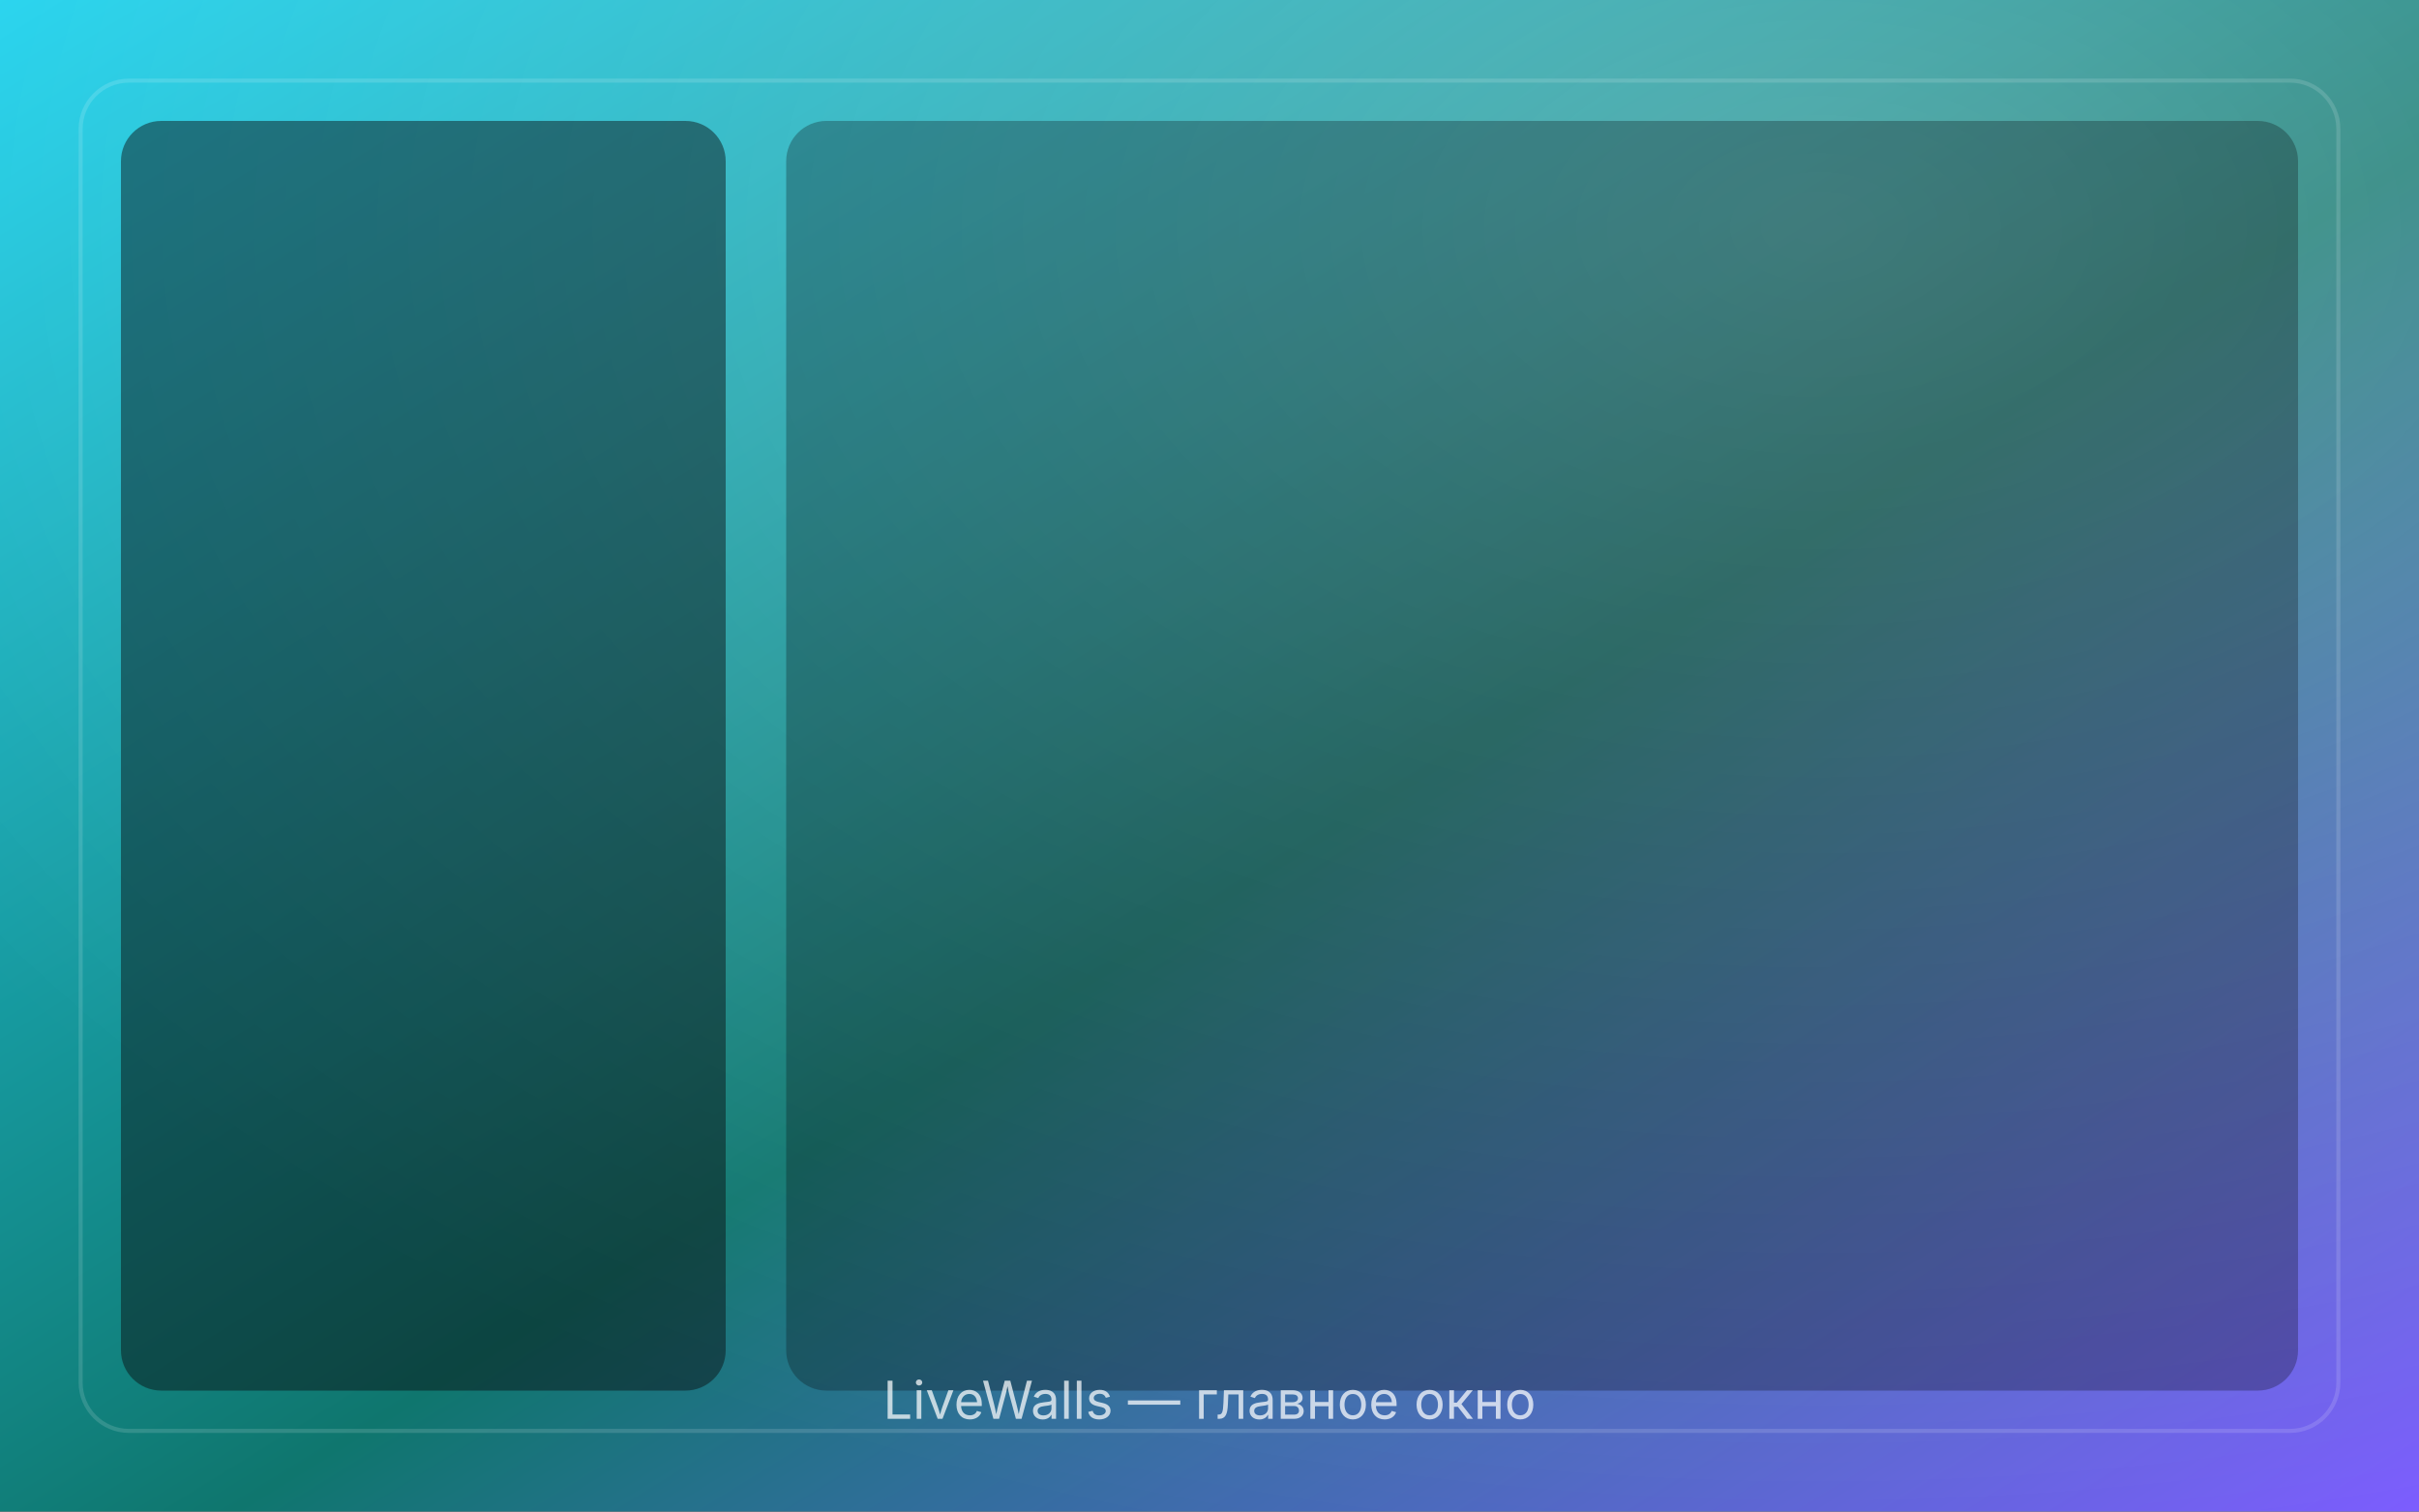
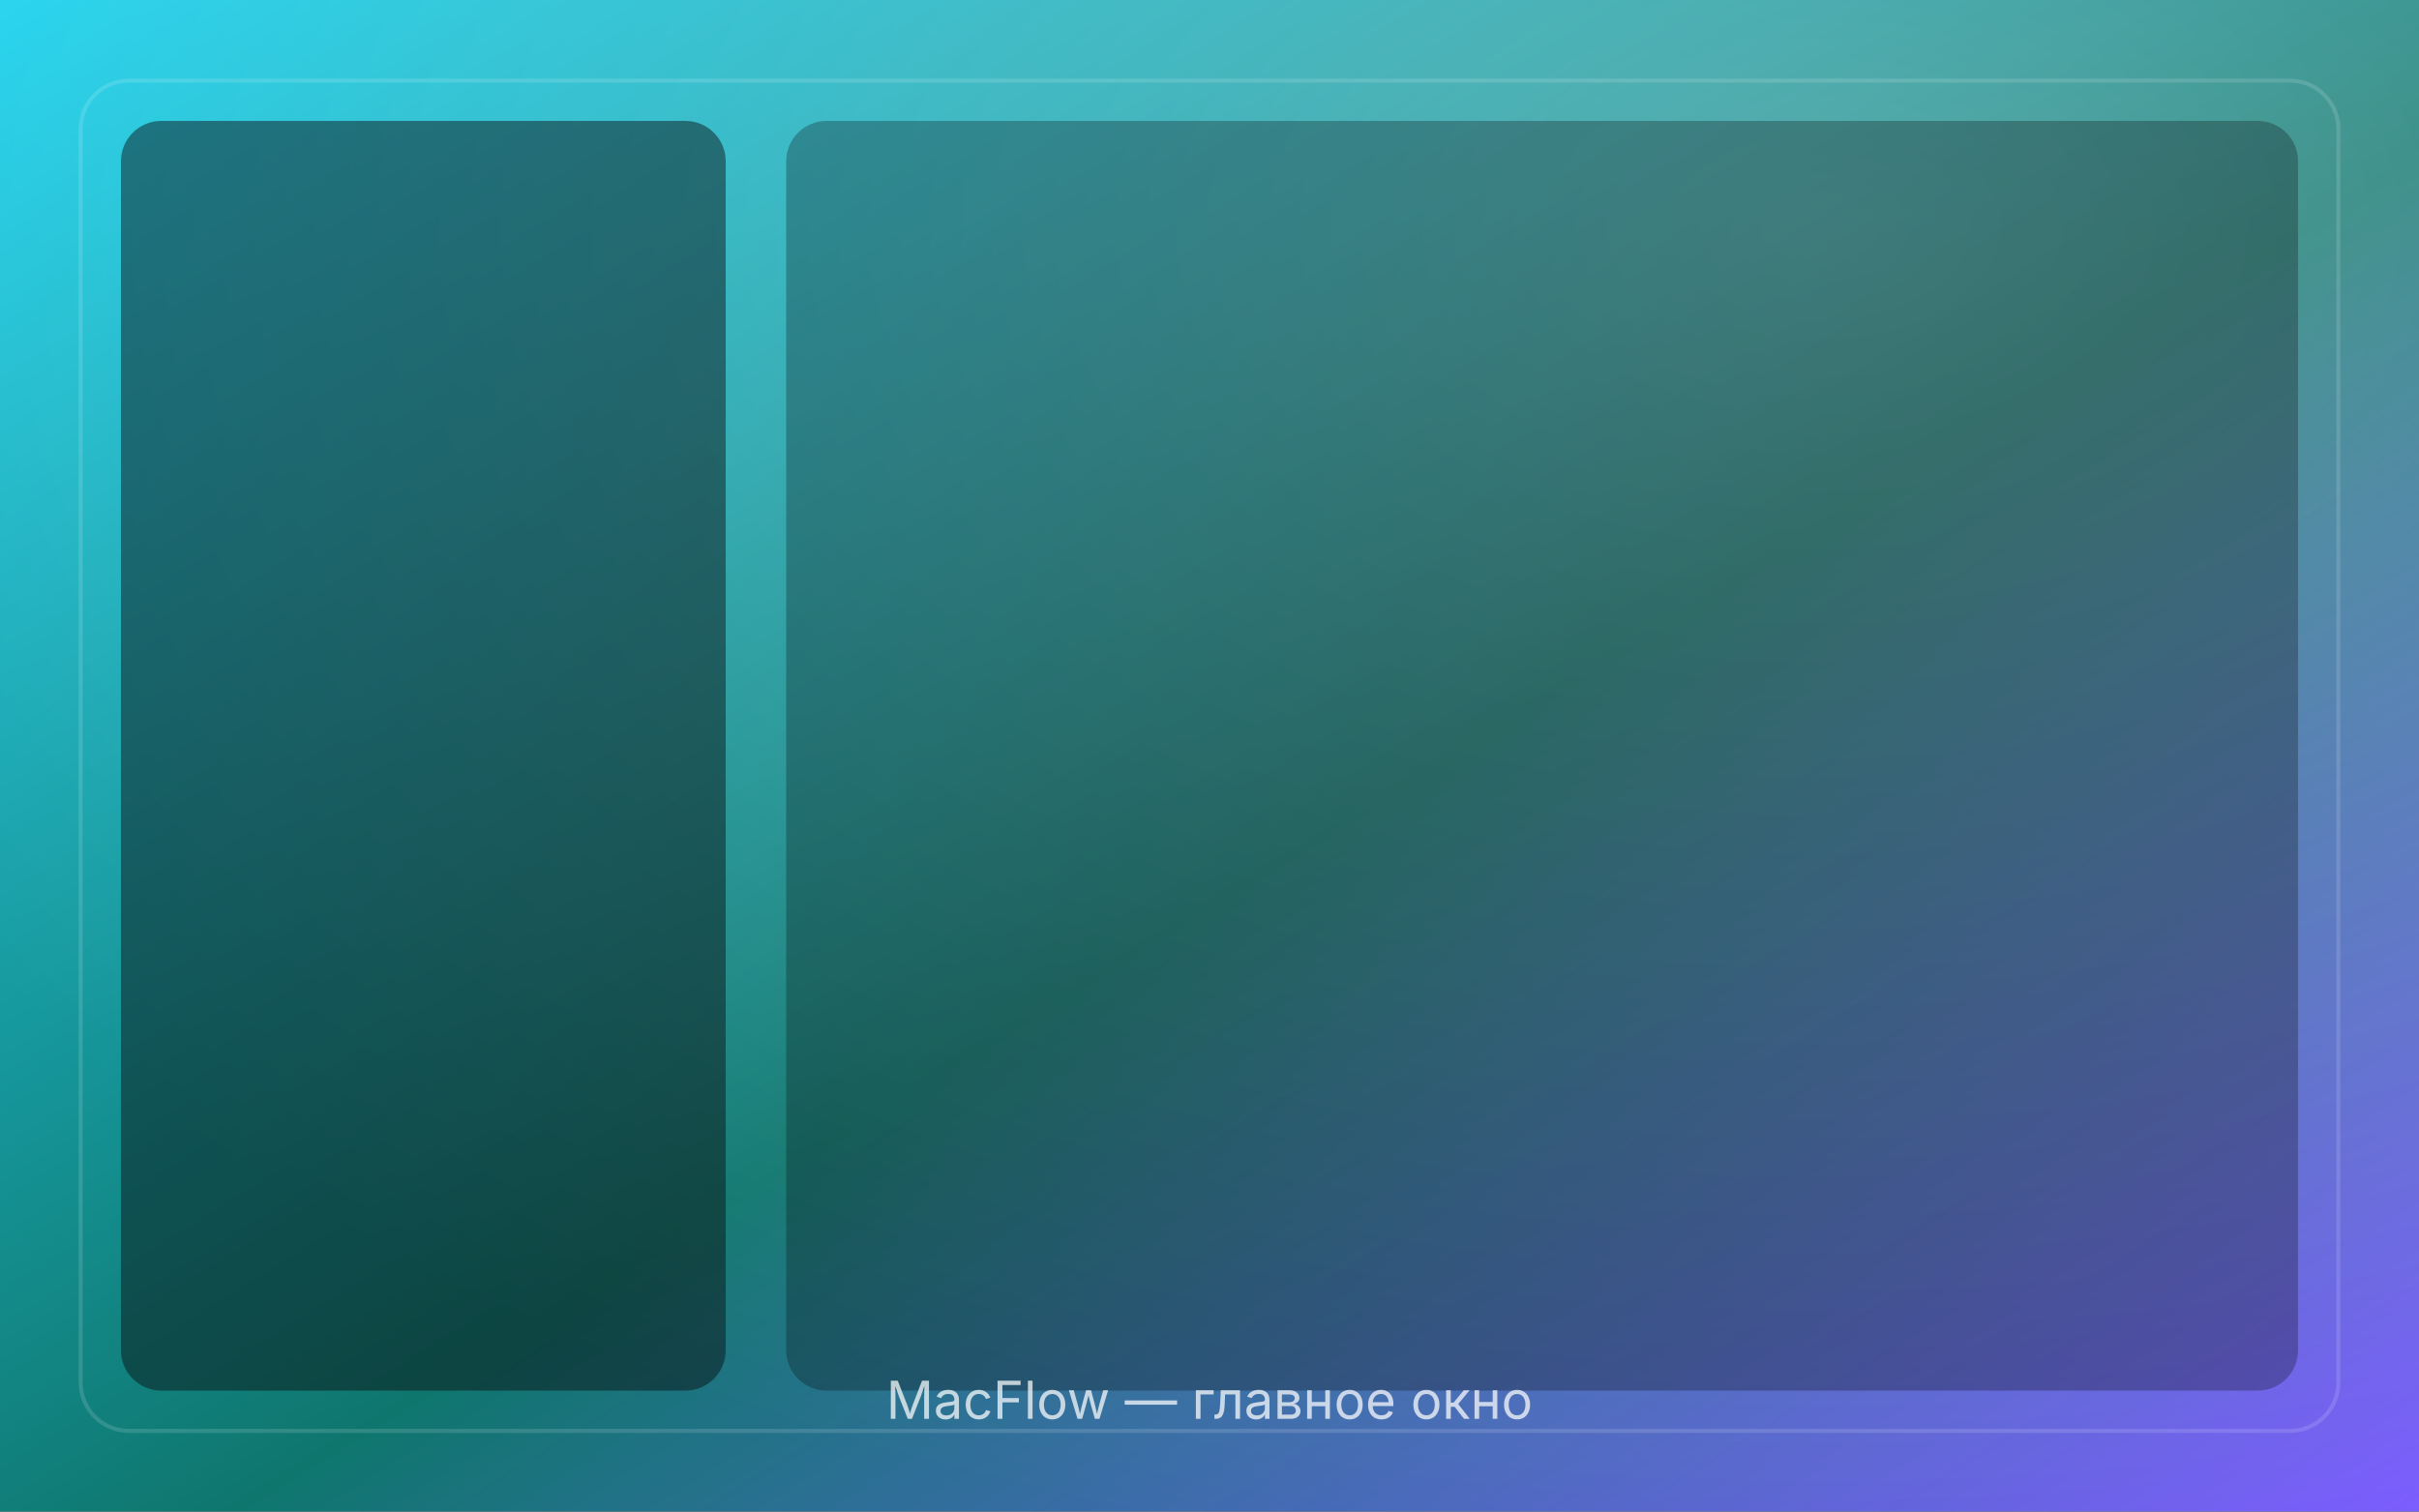
<svg xmlns="http://www.w3.org/2000/svg" width="1200" height="750" viewBox="0 0 1200 750">
  <defs>
    <linearGradient id="gsmain" x1="0" y1="0" x2="1" y2="1">
      <stop offset="0%" stop-color="#22D3EE" />
      <stop offset="55%" stop-color="#0F766E" />
      <stop offset="100%" stop-color="#7C5CFF" />
    </linearGradient>
    <radialGradient id="rsmain" cx="0.75" cy="0.15" r="0.9">
      <stop offset="0%" stop-color="#ffffff" stop-opacity="0.28" />
      <stop offset="100%" stop-color="#ffffff" stop-opacity="0" />
    </radialGradient>
  </defs>
  <rect width="1200" height="750" fill="#0A0A0C" />
  <g transform="translate(0 0)">
    <rect width="1200" height="750" fill="url(#gsmain)" />
    <rect width="1200" height="750" fill="url(#rsmain)" />
  </g>
  <g transform="translate(40 40)">
    <rect width="1120" height="670" rx="24" fill="none" stroke="rgba(255,255,255,0.14)" stroke-width="2" />
  </g>
  <rect x="60" y="60" width="300" height="630" rx="20" fill="rgba(10,10,12,0.45)" />
  <rect x="390" y="60" width="750" height="630" rx="20" fill="rgba(10,10,12,0.28)" />
-   <text x="600" y="704" text-anchor="middle" font-family="-apple-system, system-ui, sans-serif" font-size="26" fill="rgba(255,255,255,0.72)">LiveWalls — главное окно</text>
+   <text x="600" y="704" text-anchor="middle" font-family="-apple-system, system-ui, sans-serif" font-size="26" fill="rgba(255,255,255,0.72)">MacFlow — главное окно</text>
</svg>
